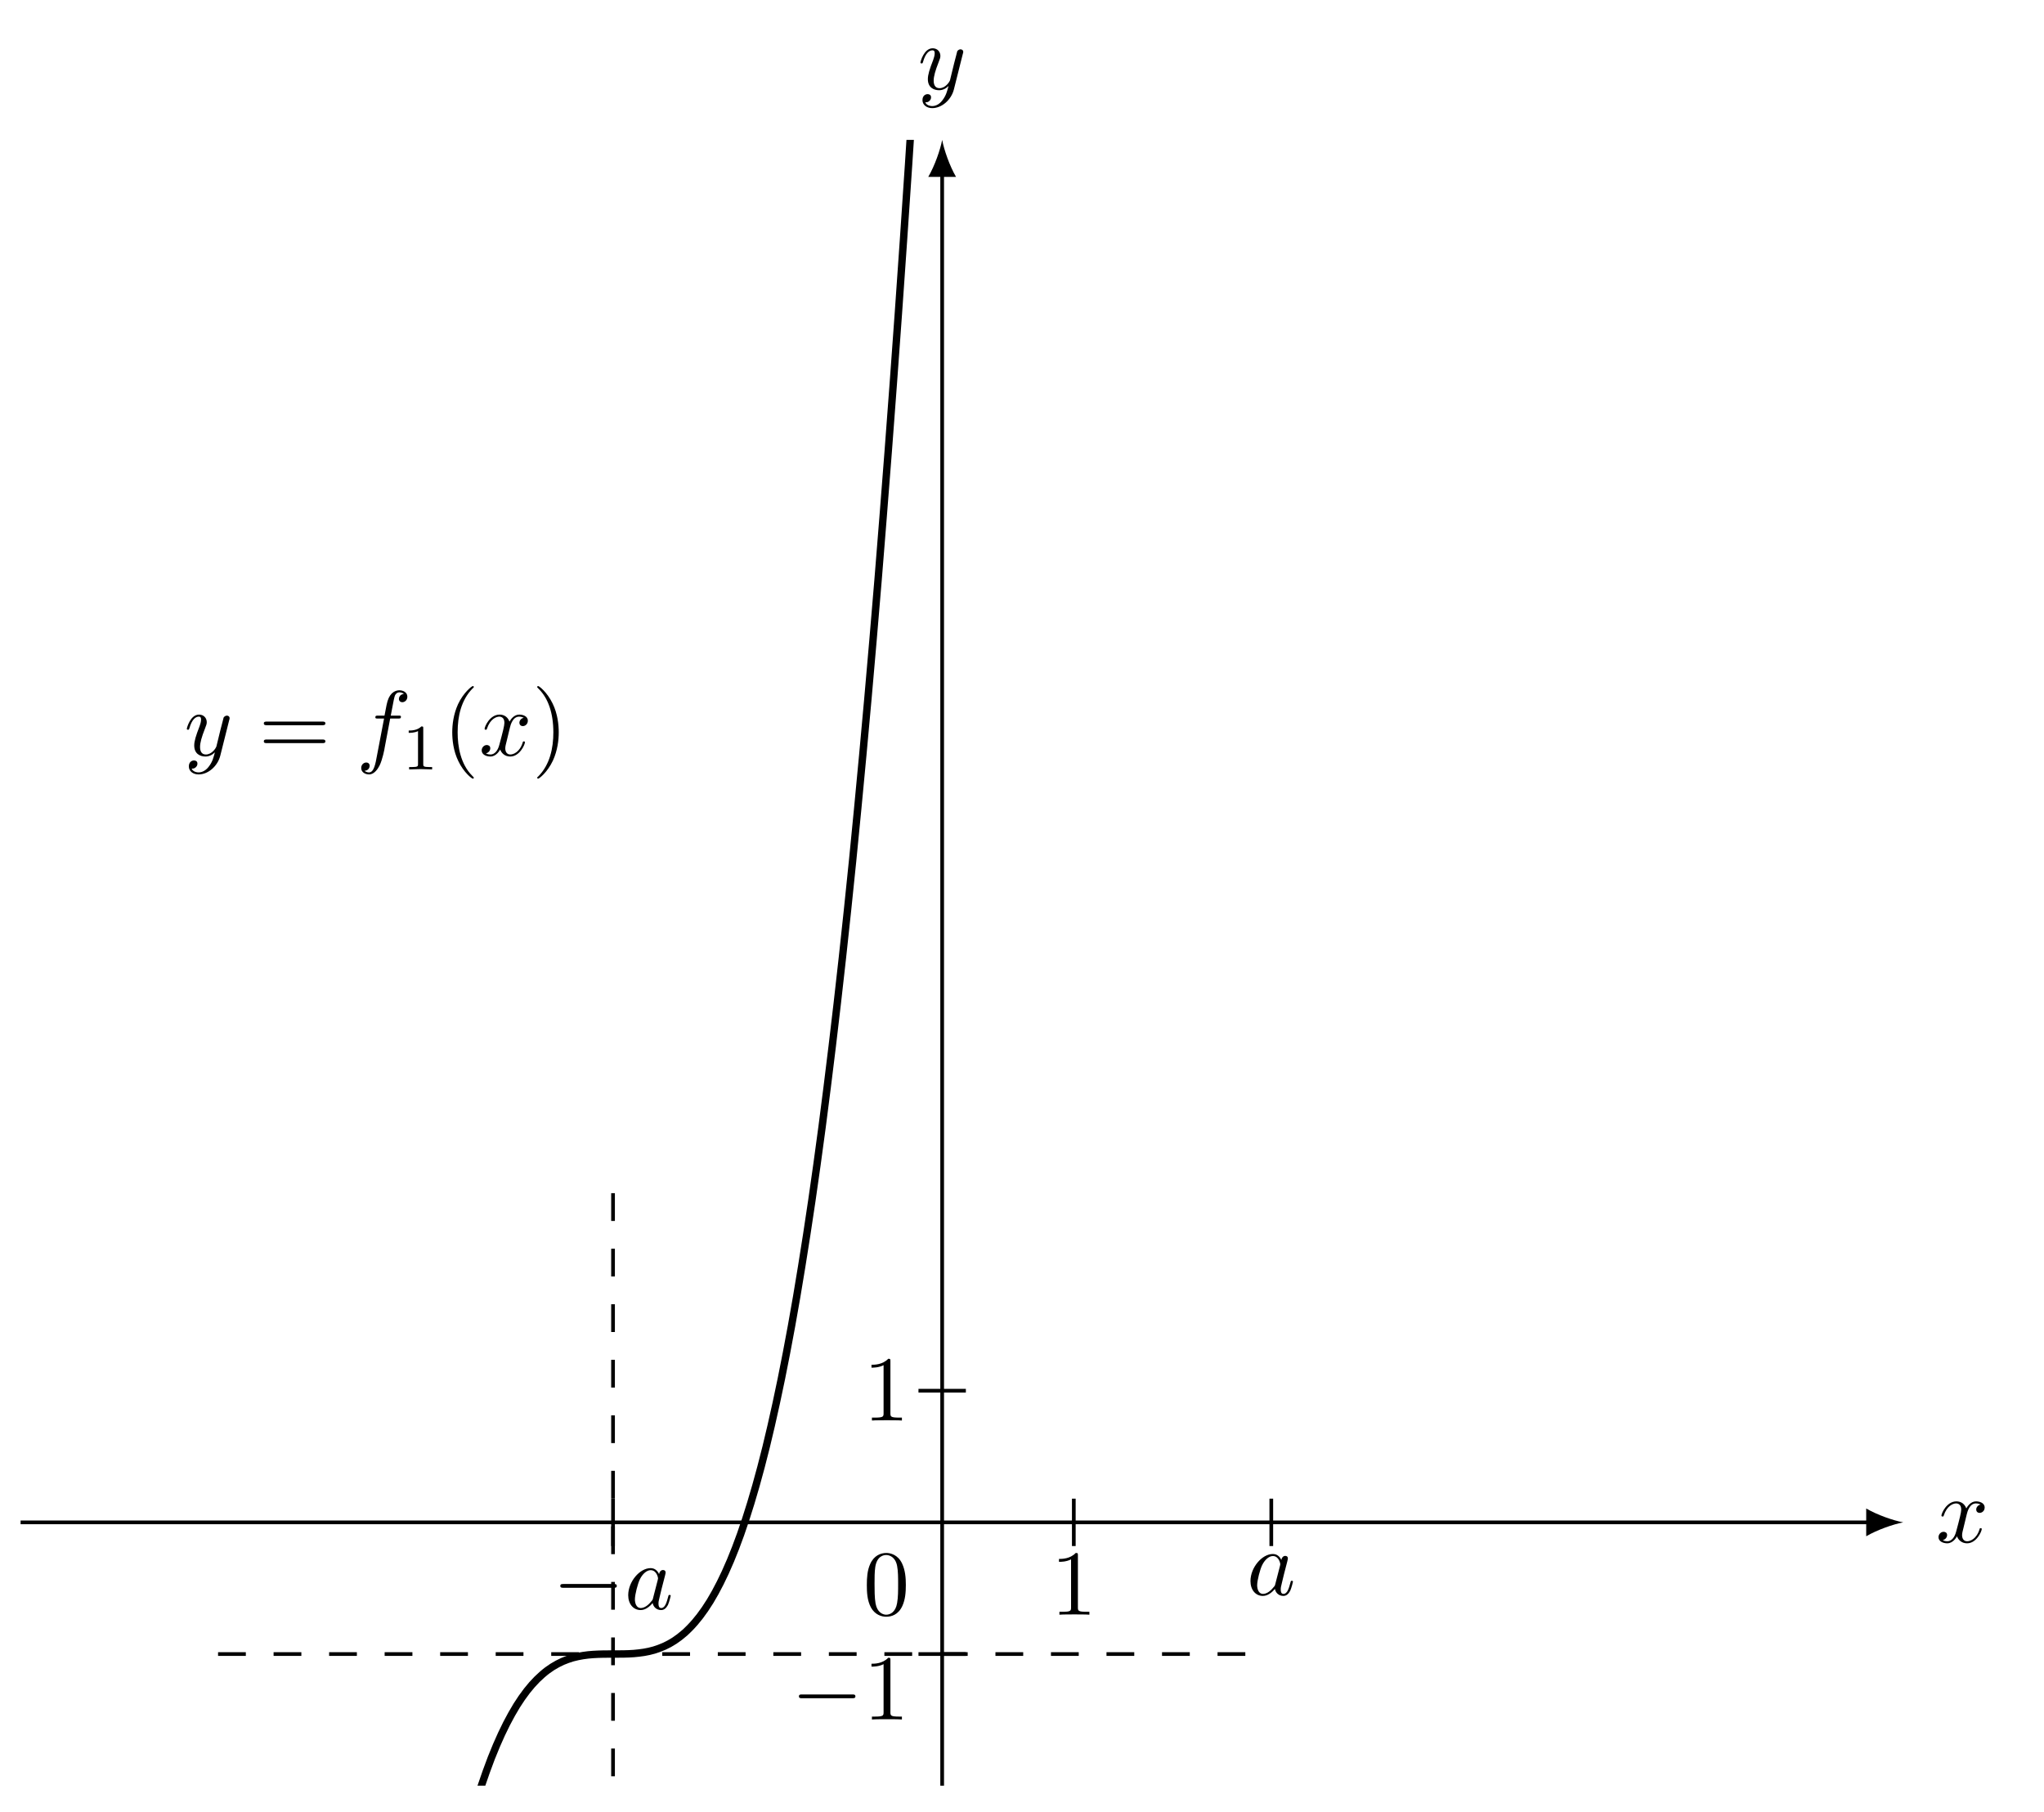
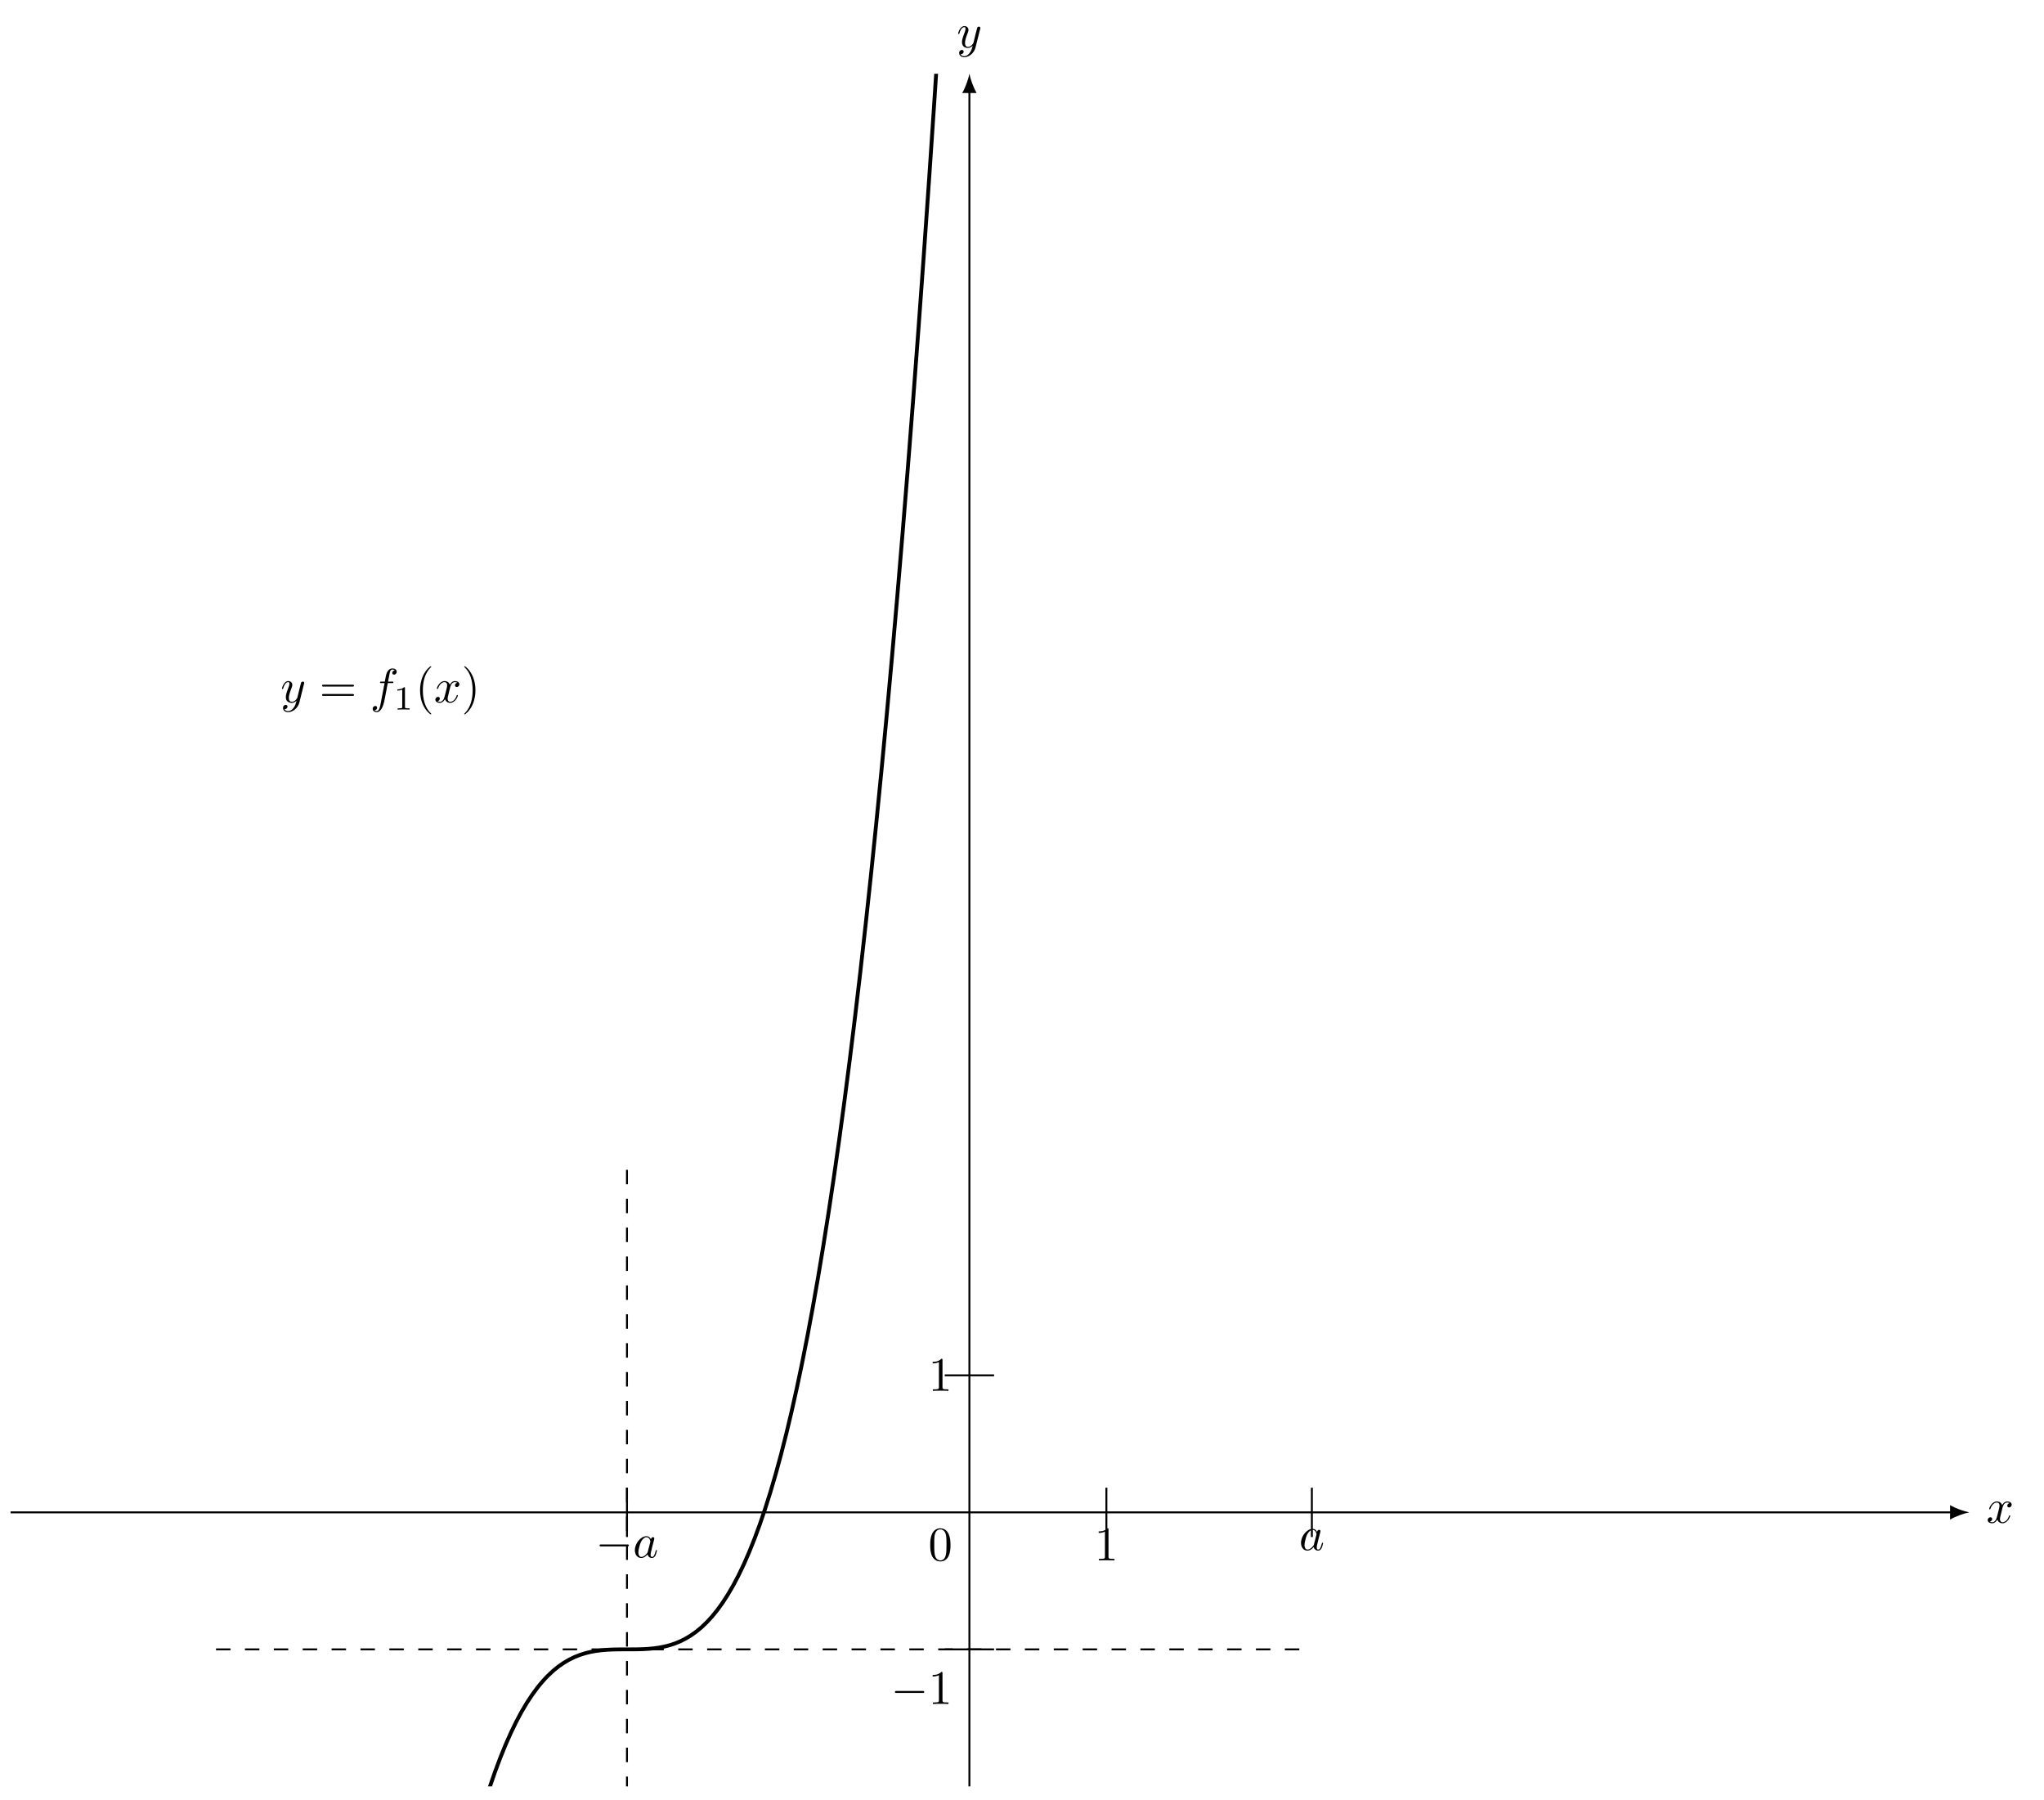
- <svg xmlns="http://www.w3.org/2000/svg" xmlns:xlink="http://www.w3.org/1999/xlink" data-source-hash="17697d725a80" width="219.396pt" height="194.416pt" viewBox="0 0 219.396 194.416" version="1.2">
+ <svg xmlns="http://www.w3.org/2000/svg" xmlns:xlink="http://www.w3.org/1999/xlink" data-source-hash="99668ae60fb0" width="422.073pt" height="371.582pt" viewBox="0 0 422.073 371.582" version="1.2">
  <defs>
    <g>
      <symbol overflow="visible" id="glyph0-0">
        <path style="stroke:none;" d="" />
      </symbol>
      <symbol overflow="visible" id="glyph0-1">
        <path style="stroke:none;" d="M 3.312 -3 C 3.375 -3.266 3.609 -4.172 4.297 -4.172 C 4.359 -4.172 4.594 -4.172 4.797 -4.047 C 4.516 -4 4.328 -3.75 4.328 -3.516 C 4.328 -3.344 4.438 -3.156 4.703 -3.156 C 4.922 -3.156 5.234 -3.344 5.234 -3.734 C 5.234 -4.25 4.656 -4.391 4.312 -4.391 C 3.734 -4.391 3.391 -3.859 3.266 -3.641 C 3.016 -4.297 2.484 -4.391 2.203 -4.391 C 1.156 -4.391 0.594 -3.109 0.594 -2.859 C 0.594 -2.766 0.703 -2.766 0.719 -2.766 C 0.797 -2.766 0.828 -2.781 0.844 -2.875 C 1.188 -3.922 1.844 -4.172 2.172 -4.172 C 2.359 -4.172 2.719 -4.078 2.719 -3.516 C 2.719 -3.203 2.547 -2.531 2.172 -1.141 C 2.016 -0.531 1.672 -0.109 1.234 -0.109 C 1.172 -0.109 0.938 -0.109 0.734 -0.234 C 0.984 -0.281 1.203 -0.5 1.203 -0.781 C 1.203 -1.047 0.984 -1.125 0.828 -1.125 C 0.531 -1.125 0.281 -0.859 0.281 -0.547 C 0.281 -0.094 0.781 0.109 1.219 0.109 C 1.875 0.109 2.234 -0.594 2.266 -0.641 C 2.391 -0.281 2.75 0.109 3.344 0.109 C 4.359 0.109 4.922 -1.172 4.922 -1.422 C 4.922 -1.516 4.844 -1.516 4.812 -1.516 C 4.719 -1.516 4.703 -1.484 4.688 -1.406 C 4.359 -0.344 3.672 -0.109 3.359 -0.109 C 2.969 -0.109 2.812 -0.422 2.812 -0.766 C 2.812 -0.984 2.875 -1.203 2.984 -1.641 Z M 3.312 -3 " />
      </symbol>
      <symbol overflow="visible" id="glyph0-2">
        <path style="stroke:none;" d="M 4.828 -3.781 C 4.875 -3.922 4.875 -3.938 4.875 -4.016 C 4.875 -4.188 4.734 -4.281 4.578 -4.281 C 4.484 -4.281 4.328 -4.219 4.234 -4.078 C 4.219 -4.031 4.141 -3.719 4.094 -3.531 C 4.031 -3.281 3.953 -3.016 3.891 -2.75 L 3.453 -0.953 C 3.406 -0.812 2.984 -0.109 2.328 -0.109 C 1.812 -0.109 1.703 -0.547 1.703 -0.922 C 1.703 -1.375 1.875 -1.984 2.219 -2.859 C 2.375 -3.266 2.422 -3.375 2.422 -3.578 C 2.422 -4.031 2.094 -4.391 1.594 -4.391 C 0.656 -4.391 0.281 -2.953 0.281 -2.859 C 0.281 -2.766 0.391 -2.766 0.406 -2.766 C 0.5 -2.766 0.516 -2.781 0.562 -2.938 C 0.828 -3.875 1.234 -4.172 1.562 -4.172 C 1.656 -4.172 1.812 -4.172 1.812 -3.859 C 1.812 -3.609 1.719 -3.344 1.656 -3.156 C 1.25 -2.109 1.078 -1.547 1.078 -1.078 C 1.078 -0.188 1.703 0.109 2.281 0.109 C 2.672 0.109 3.016 -0.062 3.297 -0.344 C 3.156 0.172 3.047 0.672 2.641 1.188 C 2.391 1.531 2 1.812 1.547 1.812 C 1.406 1.812 0.969 1.781 0.797 1.406 C 0.953 1.406 1.078 1.406 1.219 1.281 C 1.328 1.188 1.422 1.062 1.422 0.875 C 1.422 0.562 1.156 0.531 1.047 0.531 C 0.828 0.531 0.5 0.688 0.5 1.172 C 0.5 1.672 0.938 2.031 1.547 2.031 C 2.578 2.031 3.594 1.141 3.875 0.016 Z M 4.828 -3.781 " />
      </symbol>
      <symbol overflow="visible" id="glyph0-3">
        <path style="stroke:none;" d="M 3.703 -3.75 C 3.531 -4.125 3.234 -4.391 2.797 -4.391 C 1.625 -4.391 0.391 -2.938 0.391 -1.484 C 0.391 -0.547 0.938 0.109 1.719 0.109 C 1.922 0.109 2.422 0.062 3.016 -0.641 C 3.094 -0.219 3.438 0.109 3.922 0.109 C 4.266 0.109 4.484 -0.125 4.656 -0.438 C 4.812 -0.797 4.953 -1.406 4.953 -1.422 C 4.953 -1.516 4.859 -1.516 4.828 -1.516 C 4.734 -1.516 4.719 -1.484 4.688 -1.344 C 4.516 -0.703 4.344 -0.109 3.938 -0.109 C 3.672 -0.109 3.641 -0.375 3.641 -0.562 C 3.641 -0.781 3.656 -0.859 3.766 -1.297 C 3.875 -1.719 3.891 -1.812 3.984 -2.203 L 4.344 -3.594 C 4.406 -3.859 4.406 -3.891 4.406 -3.922 C 4.406 -4.094 4.297 -4.188 4.125 -4.188 C 3.891 -4.188 3.734 -3.969 3.703 -3.75 Z M 3.062 -1.188 C 3.016 -1 3.016 -0.984 2.859 -0.812 C 2.422 -0.266 2.016 -0.109 1.734 -0.109 C 1.25 -0.109 1.109 -0.656 1.109 -1.047 C 1.109 -1.547 1.422 -2.766 1.656 -3.219 C 1.953 -3.812 2.406 -4.172 2.797 -4.172 C 3.453 -4.172 3.594 -3.359 3.594 -3.297 C 3.594 -3.234 3.562 -3.188 3.562 -3.125 Z M 3.062 -1.188 " />
      </symbol>
      <symbol overflow="visible" id="glyph0-4">
        <path style="stroke:none;" d="M 3.641 -3.969 L 4.5 -3.969 C 4.703 -3.969 4.797 -3.969 4.797 -4.172 C 4.797 -4.281 4.703 -4.281 4.531 -4.281 L 3.703 -4.281 L 3.922 -5.422 C 3.953 -5.625 4.094 -6.328 4.156 -6.453 C 4.25 -6.641 4.406 -6.781 4.625 -6.781 C 4.656 -6.781 4.922 -6.781 5.109 -6.609 C 4.672 -6.562 4.578 -6.219 4.578 -6.078 C 4.578 -5.844 4.75 -5.719 4.938 -5.719 C 5.203 -5.719 5.484 -5.938 5.484 -6.312 C 5.484 -6.781 5.031 -7 4.625 -7 C 4.281 -7 3.656 -6.828 3.359 -5.844 C 3.297 -5.641 3.266 -5.531 3.031 -4.281 L 2.344 -4.281 C 2.156 -4.281 2.047 -4.281 2.047 -4.094 C 2.047 -3.969 2.141 -3.969 2.328 -3.969 L 2.984 -3.969 L 2.234 -0.047 C 2.062 0.922 1.891 1.812 1.375 1.812 C 1.328 1.812 1.078 1.812 0.891 1.641 C 1.344 1.609 1.438 1.25 1.438 1.109 C 1.438 0.875 1.266 0.75 1.078 0.75 C 0.812 0.75 0.531 0.969 0.531 1.344 C 0.531 1.797 0.969 2.031 1.375 2.031 C 1.922 2.031 2.312 1.453 2.5 1.078 C 2.812 0.453 3.047 -0.75 3.047 -0.828 Z M 3.641 -3.969 " />
      </symbol>
      <symbol overflow="visible" id="glyph1-0">
        <path style="stroke:none;" d="" />
      </symbol>
      <symbol overflow="visible" id="glyph1-1">
        <path style="stroke:none;" d="M 4.578 -3.188 C 4.578 -3.969 4.516 -4.766 4.172 -5.5 C 3.719 -6.453 2.906 -6.625 2.484 -6.625 C 1.891 -6.625 1.156 -6.359 0.75 -5.438 C 0.438 -4.75 0.391 -3.969 0.391 -3.188 C 0.391 -2.438 0.422 -1.547 0.828 -0.781 C 1.266 0.016 1.984 0.219 2.469 0.219 C 3.016 0.219 3.766 0.016 4.203 -0.938 C 4.516 -1.625 4.578 -2.391 4.578 -3.188 Z M 2.469 0 C 2.094 0 1.5 -0.25 1.328 -1.203 C 1.219 -1.797 1.219 -2.719 1.219 -3.297 C 1.219 -3.938 1.219 -4.594 1.297 -5.125 C 1.484 -6.312 2.219 -6.406 2.469 -6.406 C 2.797 -6.406 3.453 -6.219 3.641 -5.234 C 3.75 -4.688 3.75 -3.922 3.75 -3.297 C 3.75 -2.547 3.75 -1.875 3.641 -1.25 C 3.484 -0.297 2.922 0 2.469 0 Z M 2.469 0 " />
      </symbol>
      <symbol overflow="visible" id="glyph1-2">
        <path style="stroke:none;" d="M 2.922 -6.359 C 2.922 -6.594 2.922 -6.625 2.688 -6.625 C 2.078 -5.984 1.203 -5.984 0.891 -5.984 L 0.891 -5.672 C 1.078 -5.672 1.672 -5.672 2.188 -5.938 L 2.188 -0.781 C 2.188 -0.422 2.156 -0.312 1.266 -0.312 L 0.938 -0.312 L 0.938 0 C 1.297 -0.031 2.156 -0.031 2.547 -0.031 C 2.953 -0.031 3.812 -0.031 4.156 0 L 4.156 -0.312 L 3.844 -0.312 C 2.953 -0.312 2.922 -0.422 2.922 -0.781 Z M 2.922 -6.359 " />
      </symbol>
      <symbol overflow="visible" id="glyph1-3">
        <path style="stroke:none;" d="M 6.828 -3.25 C 6.969 -3.25 7.172 -3.25 7.172 -3.453 C 7.172 -3.641 6.969 -3.641 6.844 -3.641 L 0.891 -3.641 C 0.75 -3.641 0.562 -3.641 0.562 -3.453 C 0.562 -3.25 0.75 -3.25 0.891 -3.25 Z M 6.844 -1.328 C 6.969 -1.328 7.172 -1.328 7.172 -1.516 C 7.172 -1.719 6.969 -1.719 6.828 -1.719 L 0.891 -1.719 C 0.75 -1.719 0.562 -1.719 0.562 -1.516 C 0.562 -1.328 0.75 -1.328 0.891 -1.328 Z M 6.844 -1.328 " />
      </symbol>
      <symbol overflow="visible" id="glyph1-4">
        <path style="stroke:none;" d="M 3.297 2.391 C 3.297 2.359 3.297 2.328 3.125 2.172 C 1.875 0.922 1.562 -0.969 1.562 -2.484 C 1.562 -4.219 1.938 -5.938 3.156 -7.188 C 3.297 -7.297 3.297 -7.328 3.297 -7.359 C 3.297 -7.422 3.25 -7.453 3.188 -7.453 C 3.094 -7.453 2.203 -6.781 1.609 -5.516 C 1.109 -4.422 0.984 -3.312 0.984 -2.484 C 0.984 -1.703 1.094 -0.5 1.641 0.609 C 2.234 1.844 3.094 2.484 3.188 2.484 C 3.25 2.484 3.297 2.453 3.297 2.391 Z M 3.297 2.391 " />
      </symbol>
      <symbol overflow="visible" id="glyph1-5">
        <path style="stroke:none;" d="M 2.875 -2.484 C 2.875 -3.266 2.766 -4.469 2.219 -5.578 C 1.625 -6.812 0.766 -7.453 0.672 -7.453 C 0.609 -7.453 0.562 -7.406 0.562 -7.359 C 0.562 -7.328 0.562 -7.297 0.75 -7.125 C 1.734 -6.141 2.297 -4.562 2.297 -2.484 C 2.297 -0.781 1.922 0.969 0.703 2.219 C 0.562 2.328 0.562 2.359 0.562 2.391 C 0.562 2.438 0.609 2.484 0.672 2.484 C 0.766 2.484 1.656 1.812 2.25 0.547 C 2.75 -0.547 2.875 -1.656 2.875 -2.484 Z M 2.875 -2.484 " />
      </symbol>
      <symbol overflow="visible" id="glyph2-0">
        <path style="stroke:none;" d="" />
      </symbol>
      <symbol overflow="visible" id="glyph2-1">
        <path style="stroke:none;" d="M 6.547 -2.281 C 6.719 -2.281 6.891 -2.281 6.891 -2.484 C 6.891 -2.688 6.719 -2.688 6.547 -2.688 L 1.172 -2.688 C 1 -2.688 0.828 -2.688 0.828 -2.484 C 0.828 -2.281 1 -2.281 1.172 -2.281 Z M 6.547 -2.281 " />
      </symbol>
      <symbol overflow="visible" id="glyph3-0">
        <path style="stroke:none;" d="" />
      </symbol>
      <symbol overflow="visible" id="glyph3-1">
        <path style="stroke:none;" d="M 2.328 -4.422 C 2.328 -4.609 2.312 -4.609 2.125 -4.609 C 1.672 -4.172 1.047 -4.172 0.766 -4.172 L 0.766 -3.922 C 0.922 -3.922 1.391 -3.922 1.766 -4.109 L 1.766 -0.562 C 1.766 -0.344 1.766 -0.25 1.078 -0.25 L 0.812 -0.25 L 0.812 0 C 0.938 0 1.781 -0.031 2.047 -0.031 C 2.266 -0.031 3.141 0 3.281 0 L 3.281 -0.25 L 3.031 -0.25 C 2.328 -0.25 2.328 -0.344 2.328 -0.562 Z M 2.328 -4.422 " />
      </symbol>
    </g>
    <clipPath id="clip1">
-       <path d="M 23 15.012 L 111 15.012 L 111 191.648 L 23 191.648 Z M 23 15.012 " />
+       <path d="M 55 15.223 L 209 15.223 L 209 368.781 L 55 368.781 Z M 55 15.223 " />
    </clipPath>
  </defs>
  <g id="surface1">
-     <path style="fill:none;stroke-width:0.399;stroke-linecap:butt;stroke-linejoin:miter;stroke:rgb(0%,0%,0%);stroke-opacity:1;stroke-miterlimit:10;" d="M -99.214 0 L 99.878 0 " transform="matrix(0.997005,0,0,-0.997005,101.1277,163.3872)" />
-     <path style=" stroke:none;fill-rule:nonzero;fill:rgb(0%,0%,0%);fill-opacity:1;" d="M 204.285 163.387 C 203.223 163.188 201.504 162.594 200.312 161.898 L 200.312 164.879 C 201.504 164.184 203.223 163.586 204.285 163.387 " />
+     <path style="fill:none;stroke-width:0.399;stroke-linecap:butt;stroke-linejoin:miter;stroke:rgb(0%,0%,0%);stroke-opacity:1;stroke-miterlimit:10;" d="M -198.429 -0.001 L 203.346 -0.001 " transform="matrix(0.997809,0,0,-0.997809,200.1773,312.2103)" />
+     <path style=" stroke:none;fill-rule:nonzero;fill:rgb(0%,0%,0%);fill-opacity:1;" d="M 406.656 312.211 C 405.594 312.012 403.871 311.414 402.68 310.719 L 402.68 313.703 C 403.871 313.004 405.594 312.41 406.656 312.211 " />
    <g style="fill:rgb(0%,0%,0%);fill-opacity:1;">
-       <use xlink:href="#glyph0-1" x="207.792" y="165.526" />
+       <use xlink:href="#glyph0-1" x="410.165" y="314.351" />
    </g>
-     <path style="fill:none;stroke-width:0.399;stroke-linecap:butt;stroke-linejoin:miter;stroke:rgb(0%,0%,0%);stroke-opacity:1;stroke-miterlimit:10;" d="M 0.001 -28.346 L 0.001 145.232 " transform="matrix(0.997005,0,0,-0.997005,101.1277,163.3872)" />
-     <path style=" stroke:none;fill-rule:nonzero;fill:rgb(0%,0%,0%);fill-opacity:1;" d="M 101.129 15.012 C 100.93 16.07 100.332 17.793 99.637 18.984 L 102.617 18.984 C 101.922 17.793 101.328 16.07 101.129 15.012 " />
+     <path style="fill:none;stroke-width:0.399;stroke-linecap:butt;stroke-linejoin:miter;stroke:rgb(0%,0%,0%);stroke-opacity:1;stroke-miterlimit:10;" d="M -0.002 -56.695 L -0.002 294.054 " transform="matrix(0.997809,0,0,-0.997809,200.1773,312.2103)" />
+     <path style=" stroke:none;fill-rule:nonzero;fill:rgb(0%,0%,0%);fill-opacity:1;" d="M 200.176 15.223 C 199.98 16.281 199.383 18.004 198.688 19.199 L 201.668 19.199 C 200.973 18.004 200.375 16.281 200.176 15.223 " />
    <g style="fill:rgb(0%,0%,0%);fill-opacity:1;">
-       <use xlink:href="#glyph0-2" x="98.515" y="9.573" />
+       <use xlink:href="#glyph0-2" x="197.562" y="9.781" />
    </g>
-     <path style="fill:none;stroke-width:0.399;stroke-linecap:butt;stroke-linejoin:miter;stroke:rgb(0%,0%,0%);stroke-opacity:1;stroke-miterlimit:10;" d="M 14.173 -2.55 L 14.173 2.551 " transform="matrix(0.997005,0,0,-0.997005,101.1277,163.3872)" />
-     <path style="fill:none;stroke-width:0.399;stroke-linecap:butt;stroke-linejoin:miter;stroke:rgb(0%,0%,0%);stroke-opacity:1;stroke-miterlimit:10;" d="M 35.435 -2.55 L 35.435 2.551 " transform="matrix(0.997005,0,0,-0.997005,101.1277,163.3872)" />
-     <path style="fill:none;stroke-width:0.399;stroke-linecap:butt;stroke-linejoin:miter;stroke:rgb(0%,0%,0%);stroke-opacity:1;stroke-miterlimit:10;" d="M -35.433 -2.55 L -35.433 2.551 " transform="matrix(0.997005,0,0,-0.997005,101.1277,163.3872)" />
-     <path style="fill:none;stroke-width:0.399;stroke-linecap:butt;stroke-linejoin:miter;stroke:rgb(0%,0%,0%);stroke-opacity:1;stroke-miterlimit:10;" d="M -2.549 14.172 L 2.552 14.172 " transform="matrix(0.997005,0,0,-0.997005,101.1277,163.3872)" />
-     <path style="fill:none;stroke-width:0.399;stroke-linecap:butt;stroke-linejoin:miter;stroke:rgb(0%,0%,0%);stroke-opacity:1;stroke-miterlimit:10;" d="M -2.549 -14.175 L 2.552 -14.175 " transform="matrix(0.997005,0,0,-0.997005,101.1277,163.3872)" />
+     <path style="fill:none;stroke-width:0.399;stroke-linecap:butt;stroke-linejoin:miter;stroke:rgb(0%,0%,0%);stroke-opacity:1;stroke-miterlimit:10;" d="M 28.346 -5.102 L 28.346 5.1 " transform="matrix(0.997809,0,0,-0.997809,200.1773,312.2103)" />
+     <path style="fill:none;stroke-width:0.399;stroke-linecap:butt;stroke-linejoin:miter;stroke:rgb(0%,0%,0%);stroke-opacity:1;stroke-miterlimit:10;" d="M 70.869 -5.102 L 70.869 5.1 " transform="matrix(0.997809,0,0,-0.997809,200.1773,312.2103)" />
+     <path style="fill:none;stroke-width:0.399;stroke-linecap:butt;stroke-linejoin:miter;stroke:rgb(0%,0%,0%);stroke-opacity:1;stroke-miterlimit:10;" d="M -70.868 -5.102 L -70.868 5.1 " transform="matrix(0.997809,0,0,-0.997809,200.1773,312.2103)" />
+     <path style="fill:none;stroke-width:0.399;stroke-linecap:butt;stroke-linejoin:miter;stroke:rgb(0%,0%,0%);stroke-opacity:1;stroke-miterlimit:10;" d="M -5.103 28.347 L 5.103 28.347 " transform="matrix(0.997809,0,0,-0.997809,200.1773,312.2103)" />
+     <path style="fill:none;stroke-width:0.399;stroke-linecap:butt;stroke-linejoin:miter;stroke:rgb(0%,0%,0%);stroke-opacity:1;stroke-miterlimit:10;" d="M -5.103 -28.348 L 5.103 -28.348 " transform="matrix(0.997809,0,0,-0.997809,200.1773,312.2103)" />
    <g style="fill:rgb(0%,0%,0%);fill-opacity:1;">
-       <use xlink:href="#glyph1-1" x="92.652" y="173.297" />
+       <use xlink:href="#glyph1-1" x="191.695" y="322.129" />
    </g>
    <g style="fill:rgb(0%,0%,0%);fill-opacity:1;">
-       <use xlink:href="#glyph1-2" x="112.776" y="173.297" />
+       <use xlink:href="#glyph1-2" x="225.977" y="322.129" />
    </g>
    <g style="fill:rgb(0%,0%,0%);fill-opacity:1;">
-       <use xlink:href="#glyph0-3" x="133.83" y="171.173" />
+       <use xlink:href="#glyph0-3" x="268.261" y="320.003" />
    </g>
    <g style="fill:rgb(0%,0%,0%);fill-opacity:1;">
-       <use xlink:href="#glyph2-1" x="59.313" y="172.69" />
+       <use xlink:href="#glyph2-1" x="122.973" y="321.522" />
    </g>
    <g style="fill:rgb(0%,0%,0%);fill-opacity:1;">
-       <use xlink:href="#glyph0-3" x="67.039" y="172.69" />
+       <use xlink:href="#glyph0-3" x="130.705" y="321.522" />
    </g>
    <g style="fill:rgb(0%,0%,0%);fill-opacity:1;">
-       <use xlink:href="#glyph1-2" x="92.652" y="152.457" />
+       <use xlink:href="#glyph1-2" x="191.695" y="287.129" />
    </g>
    <g style="fill:rgb(0%,0%,0%);fill-opacity:1;">
-       <use xlink:href="#glyph2-1" x="84.926" y="184.544" />
+       <use xlink:href="#glyph2-1" x="183.963" y="351.769" />
    </g>
    <g style="fill:rgb(0%,0%,0%);fill-opacity:1;">
-       <use xlink:href="#glyph1-2" x="92.652" y="184.544" />
+       <use xlink:href="#glyph1-2" x="191.695" y="351.769" />
    </g>
-     <path style="fill:none;stroke-width:0.399;stroke-linecap:butt;stroke-linejoin:miter;stroke:rgb(0%,0%,0%);stroke-opacity:1;stroke-dasharray:2.989,2.989;stroke-miterlimit:10;" d="M -35.433 35.435 L -35.433 -28.346 " transform="matrix(0.997005,0,0,-0.997005,101.1277,163.3872)" />
-     <path style="fill:none;stroke-width:0.399;stroke-linecap:butt;stroke-linejoin:miter;stroke:rgb(0%,0%,0%);stroke-opacity:1;stroke-dasharray:2.989,2.989;stroke-miterlimit:10;" d="M -77.955 -14.175 L 35.435 -14.175 " transform="matrix(0.997005,0,0,-0.997005,101.1277,163.3872)" />
+     <path style="fill:none;stroke-width:0.399;stroke-linecap:butt;stroke-linejoin:miter;stroke:rgb(0%,0%,0%);stroke-opacity:1;stroke-dasharray:2.989,2.989;stroke-miterlimit:10;" d="M -70.868 70.866 L -70.868 -56.695 " transform="matrix(0.997809,0,0,-0.997809,200.1773,312.2103)" />
+     <path style="fill:none;stroke-width:0.399;stroke-linecap:butt;stroke-linejoin:miter;stroke:rgb(0%,0%,0%);stroke-opacity:1;stroke-dasharray:2.989,2.989;stroke-miterlimit:10;" d="M -155.906 -28.348 L 70.869 -28.348 " transform="matrix(0.997809,0,0,-0.997809,200.1773,312.2103)" />
    <g clip-path="url(#clip1)" clip-rule="nonzero">
-       <path style="fill:none;stroke-width:0.797;stroke-linecap:butt;stroke-linejoin:miter;stroke:rgb(0%,0%,0%);stroke-opacity:1;stroke-miterlimit:10;" d="M -66.616 -165.092 C -66.616 -165.092 -66.221 -159.407 -66.068 -157.275 C -65.915 -155.144 -65.672 -151.79 -65.519 -149.733 C -65.366 -147.68 -65.124 -144.444 -64.971 -142.465 C -64.818 -140.483 -64.575 -137.368 -64.422 -135.456 C -64.273 -133.548 -64.027 -130.547 -63.878 -128.709 C -63.725 -126.876 -63.482 -123.988 -63.329 -122.221 C -63.176 -120.454 -62.933 -117.676 -62.781 -115.98 C -62.628 -114.279 -62.385 -111.611 -62.232 -109.981 C -62.079 -108.351 -61.836 -105.789 -61.684 -104.226 C -61.531 -102.662 -61.288 -100.206 -61.135 -98.705 C -60.986 -97.205 -60.739 -94.85 -60.59 -93.416 C -60.438 -91.978 -60.195 -89.725 -60.042 -88.35 C -59.889 -86.975 -59.646 -84.82 -59.493 -83.504 C -59.341 -82.191 -59.098 -80.13 -58.945 -78.876 C -58.792 -77.623 -58.549 -75.656 -58.396 -74.457 C -58.248 -73.262 -58.001 -71.389 -57.852 -70.245 C -57.699 -69.105 -57.456 -67.322 -57.303 -66.233 C -57.15 -65.148 -56.908 -63.451 -56.755 -62.421 C -56.602 -61.386 -56.359 -59.776 -56.206 -58.797 C -56.053 -57.817 -55.811 -56.285 -55.658 -55.357 C -55.505 -54.428 -55.262 -52.978 -55.109 -52.101 C -54.96 -51.223 -54.713 -49.852 -54.565 -49.021 C -54.412 -48.191 -54.169 -46.898 -54.016 -46.11 C -53.863 -45.327 -53.62 -44.108 -53.468 -43.372 C -53.315 -42.631 -53.072 -41.483 -52.919 -40.79 C -52.766 -40.096 -52.523 -39.015 -52.371 -38.364 C -52.222 -37.714 -51.975 -36.703 -51.826 -36.092 C -51.673 -35.485 -51.43 -34.537 -51.277 -33.968 C -51.125 -33.396 -50.882 -32.515 -50.729 -31.986 C -50.576 -31.453 -50.333 -30.634 -50.18 -30.137 C -50.028 -29.643 -49.785 -28.883 -49.632 -28.424 C -49.479 -27.966 -49.236 -27.261 -49.083 -26.838 C -48.934 -26.415 -48.688 -25.764 -48.539 -25.372 C -48.386 -24.984 -48.143 -24.385 -47.99 -24.029 C -47.837 -23.668 -47.595 -23.12 -47.442 -22.794 C -47.289 -22.465 -47.046 -21.964 -46.893 -21.666 C -46.74 -21.368 -46.497 -20.914 -46.345 -20.643 C -46.196 -20.373 -45.949 -19.962 -45.8 -19.715 C -45.647 -19.472 -45.4 -19.104 -45.252 -18.884 C -45.099 -18.665 -44.856 -18.332 -44.703 -18.136 C -44.55 -17.944 -44.307 -17.65 -44.155 -17.474 C -44.002 -17.301 -43.759 -17.043 -43.606 -16.89 C -43.453 -16.741 -43.21 -16.514 -43.057 -16.381 C -42.909 -16.247 -42.662 -16.051 -42.513 -15.938 C -42.36 -15.824 -42.117 -15.656 -41.964 -15.558 C -41.812 -15.464 -41.569 -15.319 -41.416 -15.24 C -41.263 -15.158 -41.02 -15.041 -40.867 -14.97 C -40.715 -14.904 -40.472 -14.809 -40.319 -14.755 C -40.17 -14.7 -39.923 -14.621 -39.774 -14.578 C -39.621 -14.535 -39.375 -14.476 -39.226 -14.445 C -39.073 -14.41 -38.83 -14.367 -38.677 -14.343 C -38.524 -14.32 -38.281 -14.288 -38.129 -14.269 C -37.976 -14.253 -37.733 -14.234 -37.58 -14.222 C -37.427 -14.21 -37.184 -14.198 -37.032 -14.194 C -36.883 -14.187 -36.636 -14.183 -36.487 -14.179 C -36.334 -14.175 -36.091 -14.175 -35.938 -14.175 C -35.786 -14.175 -35.543 -14.175 -35.39 -14.175 C -35.237 -14.175 -34.994 -14.175 -34.841 -14.171 C -34.689 -14.171 -34.446 -14.171 -34.293 -14.167 C -34.144 -14.163 -33.897 -14.155 -33.744 -14.151 C -33.596 -14.143 -33.349 -14.128 -33.2 -14.12 C -33.047 -14.108 -32.804 -14.085 -32.651 -14.065 C -32.499 -14.049 -32.256 -14.014 -32.103 -13.991 C -31.95 -13.963 -31.707 -13.916 -31.554 -13.885 C -31.401 -13.85 -31.159 -13.787 -31.006 -13.744 C -30.857 -13.697 -30.61 -13.618 -30.461 -13.56 C -30.308 -13.505 -30.065 -13.407 -29.913 -13.336 C -29.76 -13.266 -29.517 -13.144 -29.364 -13.062 C -29.211 -12.976 -28.968 -12.831 -28.816 -12.733 C -28.663 -12.631 -28.42 -12.459 -28.267 -12.341 C -28.118 -12.224 -27.871 -12.024 -27.719 -11.891 C -27.57 -11.753 -27.323 -11.522 -27.174 -11.366 C -27.021 -11.213 -26.778 -10.946 -26.625 -10.77 C -26.473 -10.594 -26.23 -10.296 -26.077 -10.096 C -25.924 -9.896 -25.681 -9.559 -25.528 -9.336 C -25.376 -9.113 -25.133 -8.737 -24.98 -8.49 C -24.831 -8.243 -24.584 -7.824 -24.435 -7.549 C -24.282 -7.275 -24.04 -6.813 -23.887 -6.507 C -23.734 -6.206 -23.491 -5.696 -23.338 -5.363 C -23.185 -5.034 -22.943 -4.478 -22.79 -4.113 C -22.637 -3.749 -22.394 -3.142 -22.241 -2.746 C -22.088 -2.354 -21.846 -1.692 -21.693 -1.265 C -21.544 -0.834 -21.297 -0.121 -21.148 0.341 C -20.995 0.808 -20.752 1.576 -20.6 2.077 C -20.447 2.579 -20.204 3.409 -20.051 3.946 C -19.898 4.483 -19.655 5.372 -19.503 5.952 C -19.35 6.528 -19.107 7.48 -18.954 8.099 C -18.805 8.714 -18.558 9.737 -18.409 10.395 C -18.257 11.053 -18.014 12.142 -17.861 12.844 C -17.708 13.545 -17.465 14.705 -17.312 15.449 C -17.16 16.194 -16.917 17.428 -16.764 18.219 C -16.611 19.011 -16.368 20.315 -16.215 21.154 C -16.063 21.992 -15.82 23.375 -15.667 24.261 C -15.518 25.15 -15.271 26.611 -15.122 27.548 C -14.969 28.484 -14.727 30.028 -14.574 31.015 C -14.421 32.003 -14.178 33.629 -14.025 34.667 C -13.872 35.709 -13.63 37.421 -13.477 38.514 C -13.324 39.611 -13.081 41.41 -12.928 42.558 C -12.779 43.706 -12.532 45.594 -12.384 46.801 C -12.231 48.008 -11.988 49.99 -11.835 51.256 C -11.682 52.517 -11.439 54.594 -11.287 55.918 C -11.134 57.242 -10.891 59.413 -10.738 60.796 C -10.585 62.179 -10.342 64.451 -10.19 65.897 C -10.037 67.343 -9.794 69.713 -9.641 71.222 C -9.492 72.734 -9.245 75.206 -9.096 76.781 C -8.944 78.356 -8.701 80.934 -8.548 82.576 C -8.395 84.218 -8.152 86.901 -7.999 88.61 C -7.847 90.318 -7.604 93.115 -7.451 94.89 C -7.298 96.669 -7.055 99.576 -6.902 101.421 C -6.753 103.271 -6.507 106.291 -6.358 108.211 C -6.205 110.131 -5.962 113.265 -5.809 115.26 C -5.656 117.25 -5.413 120.506 -5.261 122.575 C -5.108 124.639 -4.865 128.013 -4.712 130.156 C -4.559 132.299 -4.316 135.798 -4.164 138.015 C -4.011 140.237 -3.768 143.857 -3.615 146.157 C -3.466 148.453 -3.219 152.202 -3.071 154.581 C -2.918 156.959 -2.675 160.838 -2.522 163.294 C -2.369 165.755 -2.126 169.763 -1.973 172.306 C -1.821 174.848 -1.425 181.615 -1.425 181.615 " transform="matrix(0.997005,0,0,-0.997005,101.1277,163.3872)" />
+       <path style="fill:none;stroke-width:0.797;stroke-linecap:butt;stroke-linejoin:miter;stroke:rgb(0%,0%,0%);stroke-opacity:1;stroke-miterlimit:10;" d="M -133.231 -330.181 C -133.231 -330.181 -132.44 -318.813 -132.135 -314.553 C -131.83 -310.29 -131.344 -303.58 -131.039 -299.469 C -130.733 -295.359 -130.248 -288.888 -129.943 -284.926 C -129.637 -280.964 -129.152 -274.732 -128.846 -270.915 C -128.545 -267.098 -128.056 -261.096 -127.75 -257.42 C -127.449 -253.748 -126.959 -247.974 -126.658 -244.439 C -126.353 -240.907 -125.863 -235.352 -125.562 -231.958 C -125.257 -228.56 -124.767 -223.224 -124.466 -219.963 C -124.16 -216.702 -123.675 -211.581 -123.37 -208.454 C -123.064 -205.322 -122.579 -200.409 -122.273 -197.41 C -121.968 -194.411 -121.483 -189.701 -121.177 -186.828 C -120.876 -183.955 -120.386 -179.449 -120.081 -176.7 C -119.78 -173.948 -119.29 -169.638 -118.985 -167.011 C -118.684 -164.38 -118.194 -160.262 -117.893 -157.753 C -117.587 -155.243 -117.098 -151.313 -116.797 -148.917 C -116.491 -146.521 -116.006 -142.774 -115.7 -140.492 C -115.395 -138.21 -114.91 -134.643 -114.604 -132.471 C -114.299 -130.298 -113.813 -126.904 -113.508 -124.841 C -113.207 -122.774 -112.717 -119.552 -112.412 -117.59 C -112.111 -115.633 -111.621 -112.572 -111.316 -110.716 C -111.014 -108.856 -110.525 -105.959 -110.224 -104.202 C -109.918 -102.444 -109.429 -99.703 -109.127 -98.04 C -108.822 -96.38 -108.337 -93.792 -108.031 -92.222 C -107.726 -90.656 -107.24 -88.217 -106.935 -86.738 C -106.63 -85.262 -106.144 -82.968 -105.839 -81.578 C -105.534 -80.188 -105.048 -78.035 -104.743 -76.731 C -104.441 -75.428 -103.952 -73.408 -103.647 -72.186 C -103.345 -70.965 -102.856 -69.074 -102.554 -67.935 C -102.249 -66.795 -101.76 -65.034 -101.458 -63.969 C -101.153 -62.908 -100.664 -61.264 -100.362 -60.277 C -100.057 -59.291 -99.571 -57.764 -99.266 -56.848 C -98.961 -55.932 -98.475 -54.522 -98.17 -53.677 C -97.864 -52.827 -97.379 -51.528 -97.074 -50.749 C -96.772 -49.966 -96.283 -48.772 -95.978 -48.055 C -95.676 -47.339 -95.187 -46.239 -94.881 -45.585 C -94.58 -44.931 -94.091 -43.929 -93.789 -43.334 C -93.484 -42.735 -92.994 -41.827 -92.693 -41.282 C -92.388 -40.742 -91.902 -39.92 -91.597 -39.431 C -91.291 -38.945 -90.806 -38.201 -90.501 -37.767 C -90.195 -37.328 -89.71 -36.667 -89.405 -36.275 C -89.103 -35.884 -88.614 -35.297 -88.308 -34.952 C -88.007 -34.604 -87.518 -34.087 -87.212 -33.782 C -86.911 -33.48 -86.421 -33.026 -86.12 -32.76 C -85.815 -32.498 -85.325 -32.106 -85.024 -31.875 C -84.718 -31.648 -84.229 -31.311 -83.928 -31.12 C -83.622 -30.924 -83.137 -30.642 -82.832 -30.478 C -82.526 -30.313 -82.041 -30.078 -81.735 -29.945 C -81.43 -29.808 -80.945 -29.616 -80.639 -29.507 C -80.338 -29.401 -79.848 -29.244 -79.543 -29.158 C -79.242 -29.072 -78.752 -28.955 -78.451 -28.888 C -78.145 -28.822 -77.656 -28.735 -77.355 -28.685 C -77.049 -28.638 -76.56 -28.575 -76.259 -28.54 C -75.953 -28.508 -75.468 -28.465 -75.162 -28.446 C -74.857 -28.422 -74.372 -28.399 -74.066 -28.387 C -73.761 -28.375 -73.275 -28.364 -72.97 -28.36 C -72.669 -28.352 -72.179 -28.348 -71.874 -28.348 C -71.572 -28.348 -71.083 -28.348 -70.778 -28.348 C -70.476 -28.348 -69.987 -28.348 -69.686 -28.344 C -69.38 -28.344 -68.891 -28.34 -68.589 -28.332 C -68.284 -28.324 -67.799 -28.313 -67.493 -28.301 C -67.188 -28.285 -66.702 -28.258 -66.397 -28.234 C -66.092 -28.215 -65.606 -28.168 -65.301 -28.133 C -64.999 -28.097 -64.51 -28.031 -64.205 -27.98 C -63.903 -27.929 -63.414 -27.835 -63.109 -27.765 C -62.807 -27.698 -62.318 -27.573 -62.016 -27.483 C -61.711 -27.393 -61.222 -27.236 -60.92 -27.123 C -60.615 -27.009 -60.129 -26.809 -59.824 -26.672 C -59.519 -26.531 -59.033 -26.289 -58.728 -26.12 C -58.423 -25.952 -57.937 -25.662 -57.632 -25.463 C -57.326 -25.263 -56.841 -24.918 -56.536 -24.684 C -56.234 -24.453 -55.745 -24.049 -55.439 -23.779 C -55.138 -23.509 -54.649 -23.043 -54.347 -22.734 C -54.042 -22.425 -53.553 -21.896 -53.251 -21.544 C -52.946 -21.192 -52.456 -20.589 -52.155 -20.193 C -51.85 -19.794 -51.364 -19.121 -51.059 -18.674 C -50.753 -18.228 -50.268 -17.476 -49.963 -16.979 C -49.657 -16.482 -49.172 -15.648 -48.866 -15.096 C -48.565 -14.548 -48.076 -13.62 -47.77 -13.017 C -47.469 -12.411 -46.98 -11.393 -46.674 -10.731 C -46.373 -10.066 -45.883 -8.95 -45.582 -8.226 C -45.277 -7.497 -44.787 -6.288 -44.486 -5.497 C -44.18 -4.706 -43.695 -3.387 -43.39 -2.53 C -43.084 -1.672 -42.599 -0.243 -42.293 0.685 C -41.988 1.612 -41.503 3.155 -41.197 4.153 C -40.892 5.155 -40.407 6.815 -40.101 7.888 C -39.8 8.964 -39.31 10.75 -39.005 11.9 C -38.704 13.051 -38.214 14.962 -37.913 16.195 C -37.607 17.428 -37.118 19.472 -36.817 20.787 C -36.511 22.106 -36.022 24.283 -35.72 25.685 C -35.415 27.09 -34.93 29.408 -34.624 30.899 C -34.319 32.391 -33.834 34.853 -33.528 36.435 C -33.223 38.016 -32.737 40.631 -32.432 42.307 C -32.131 43.983 -31.641 46.75 -31.336 48.524 C -31.034 50.297 -30.545 53.222 -30.244 55.093 C -29.938 56.968 -29.449 60.053 -29.147 62.03 C -28.842 64.003 -28.353 67.256 -28.051 69.339 C -27.746 71.418 -27.261 74.839 -26.955 77.032 C -26.65 79.22 -26.164 82.814 -25.859 85.116 C -25.554 87.414 -25.068 91.191 -24.763 93.607 C -24.461 96.018 -23.972 99.98 -23.667 102.509 C -23.365 105.038 -22.876 109.184 -22.571 111.834 C -22.269 114.481 -21.78 118.822 -21.478 121.59 C -21.173 124.362 -20.684 128.899 -20.382 131.792 C -20.077 134.685 -19.591 139.426 -19.286 142.448 C -18.981 145.467 -18.495 150.411 -18.19 153.562 C -17.885 156.714 -17.399 161.866 -17.094 165.15 C -16.788 168.431 -16.303 173.802 -15.998 177.22 C -15.696 180.637 -15.207 186.228 -14.901 189.783 C -14.6 193.337 -14.111 199.151 -13.809 202.846 C -13.504 206.542 -13.014 212.582 -12.713 216.423 C -12.408 220.259 -11.918 226.531 -11.617 230.516 C -11.312 234.502 -10.826 241.012 -10.521 245.146 C -10.215 249.28 -9.73 256.029 -9.425 260.312 C -9.119 264.599 -8.634 271.591 -8.328 276.034 C -8.027 280.473 -7.538 287.716 -7.232 292.312 C -6.931 296.908 -6.441 304.405 -6.14 309.161 C -5.835 313.918 -5.345 321.673 -5.044 326.59 C -4.739 331.511 -4.249 339.529 -3.948 344.614 C -3.642 349.695 -2.852 363.233 -2.852 363.233 " transform="matrix(0.997809,0,0,-0.997809,200.1773,312.2103)" />
    </g>
    <g style="fill:rgb(0%,0%,0%);fill-opacity:1;">
-       <use xlink:href="#glyph0-2" x="19.77" y="81.085" />
+       <use xlink:href="#glyph0-2" x="57.943" y="144.99" />
    </g>
    <g style="fill:rgb(0%,0%,0%);fill-opacity:1;">
-       <use xlink:href="#glyph1-3" x="27.755" y="81.085" />
+       <use xlink:href="#glyph1-3" x="65.934" y="144.99" />
    </g>
    <g style="fill:rgb(0%,0%,0%);fill-opacity:1;">
-       <use xlink:href="#glyph0-4" x="38.24" y="81.085" />
+       <use xlink:href="#glyph0-4" x="76.427" y="144.99" />
    </g>
    <g style="fill:rgb(0%,0%,0%);fill-opacity:1;">
-       <use xlink:href="#glyph3-1" x="43.103" y="82.575" />
+       <use xlink:href="#glyph3-1" x="81.294" y="146.481" />
    </g>
    <g style="fill:rgb(0%,0%,0%);fill-opacity:1;">
-       <use xlink:href="#glyph1-4" x="47.559" y="81.085" />
+       <use xlink:href="#glyph1-4" x="85.754" y="144.99" />
    </g>
    <g style="fill:rgb(0%,0%,0%);fill-opacity:1;">
-       <use xlink:href="#glyph0-1" x="51.422" y="81.085" />
+       <use xlink:href="#glyph0-1" x="89.619" y="144.99" />
    </g>
    <g style="fill:rgb(0%,0%,0%);fill-opacity:1;">
-       <use xlink:href="#glyph1-5" x="57.098" y="81.085" />
+       <use xlink:href="#glyph1-5" x="95.301" y="144.99" />
    </g>
  </g>
</svg>
